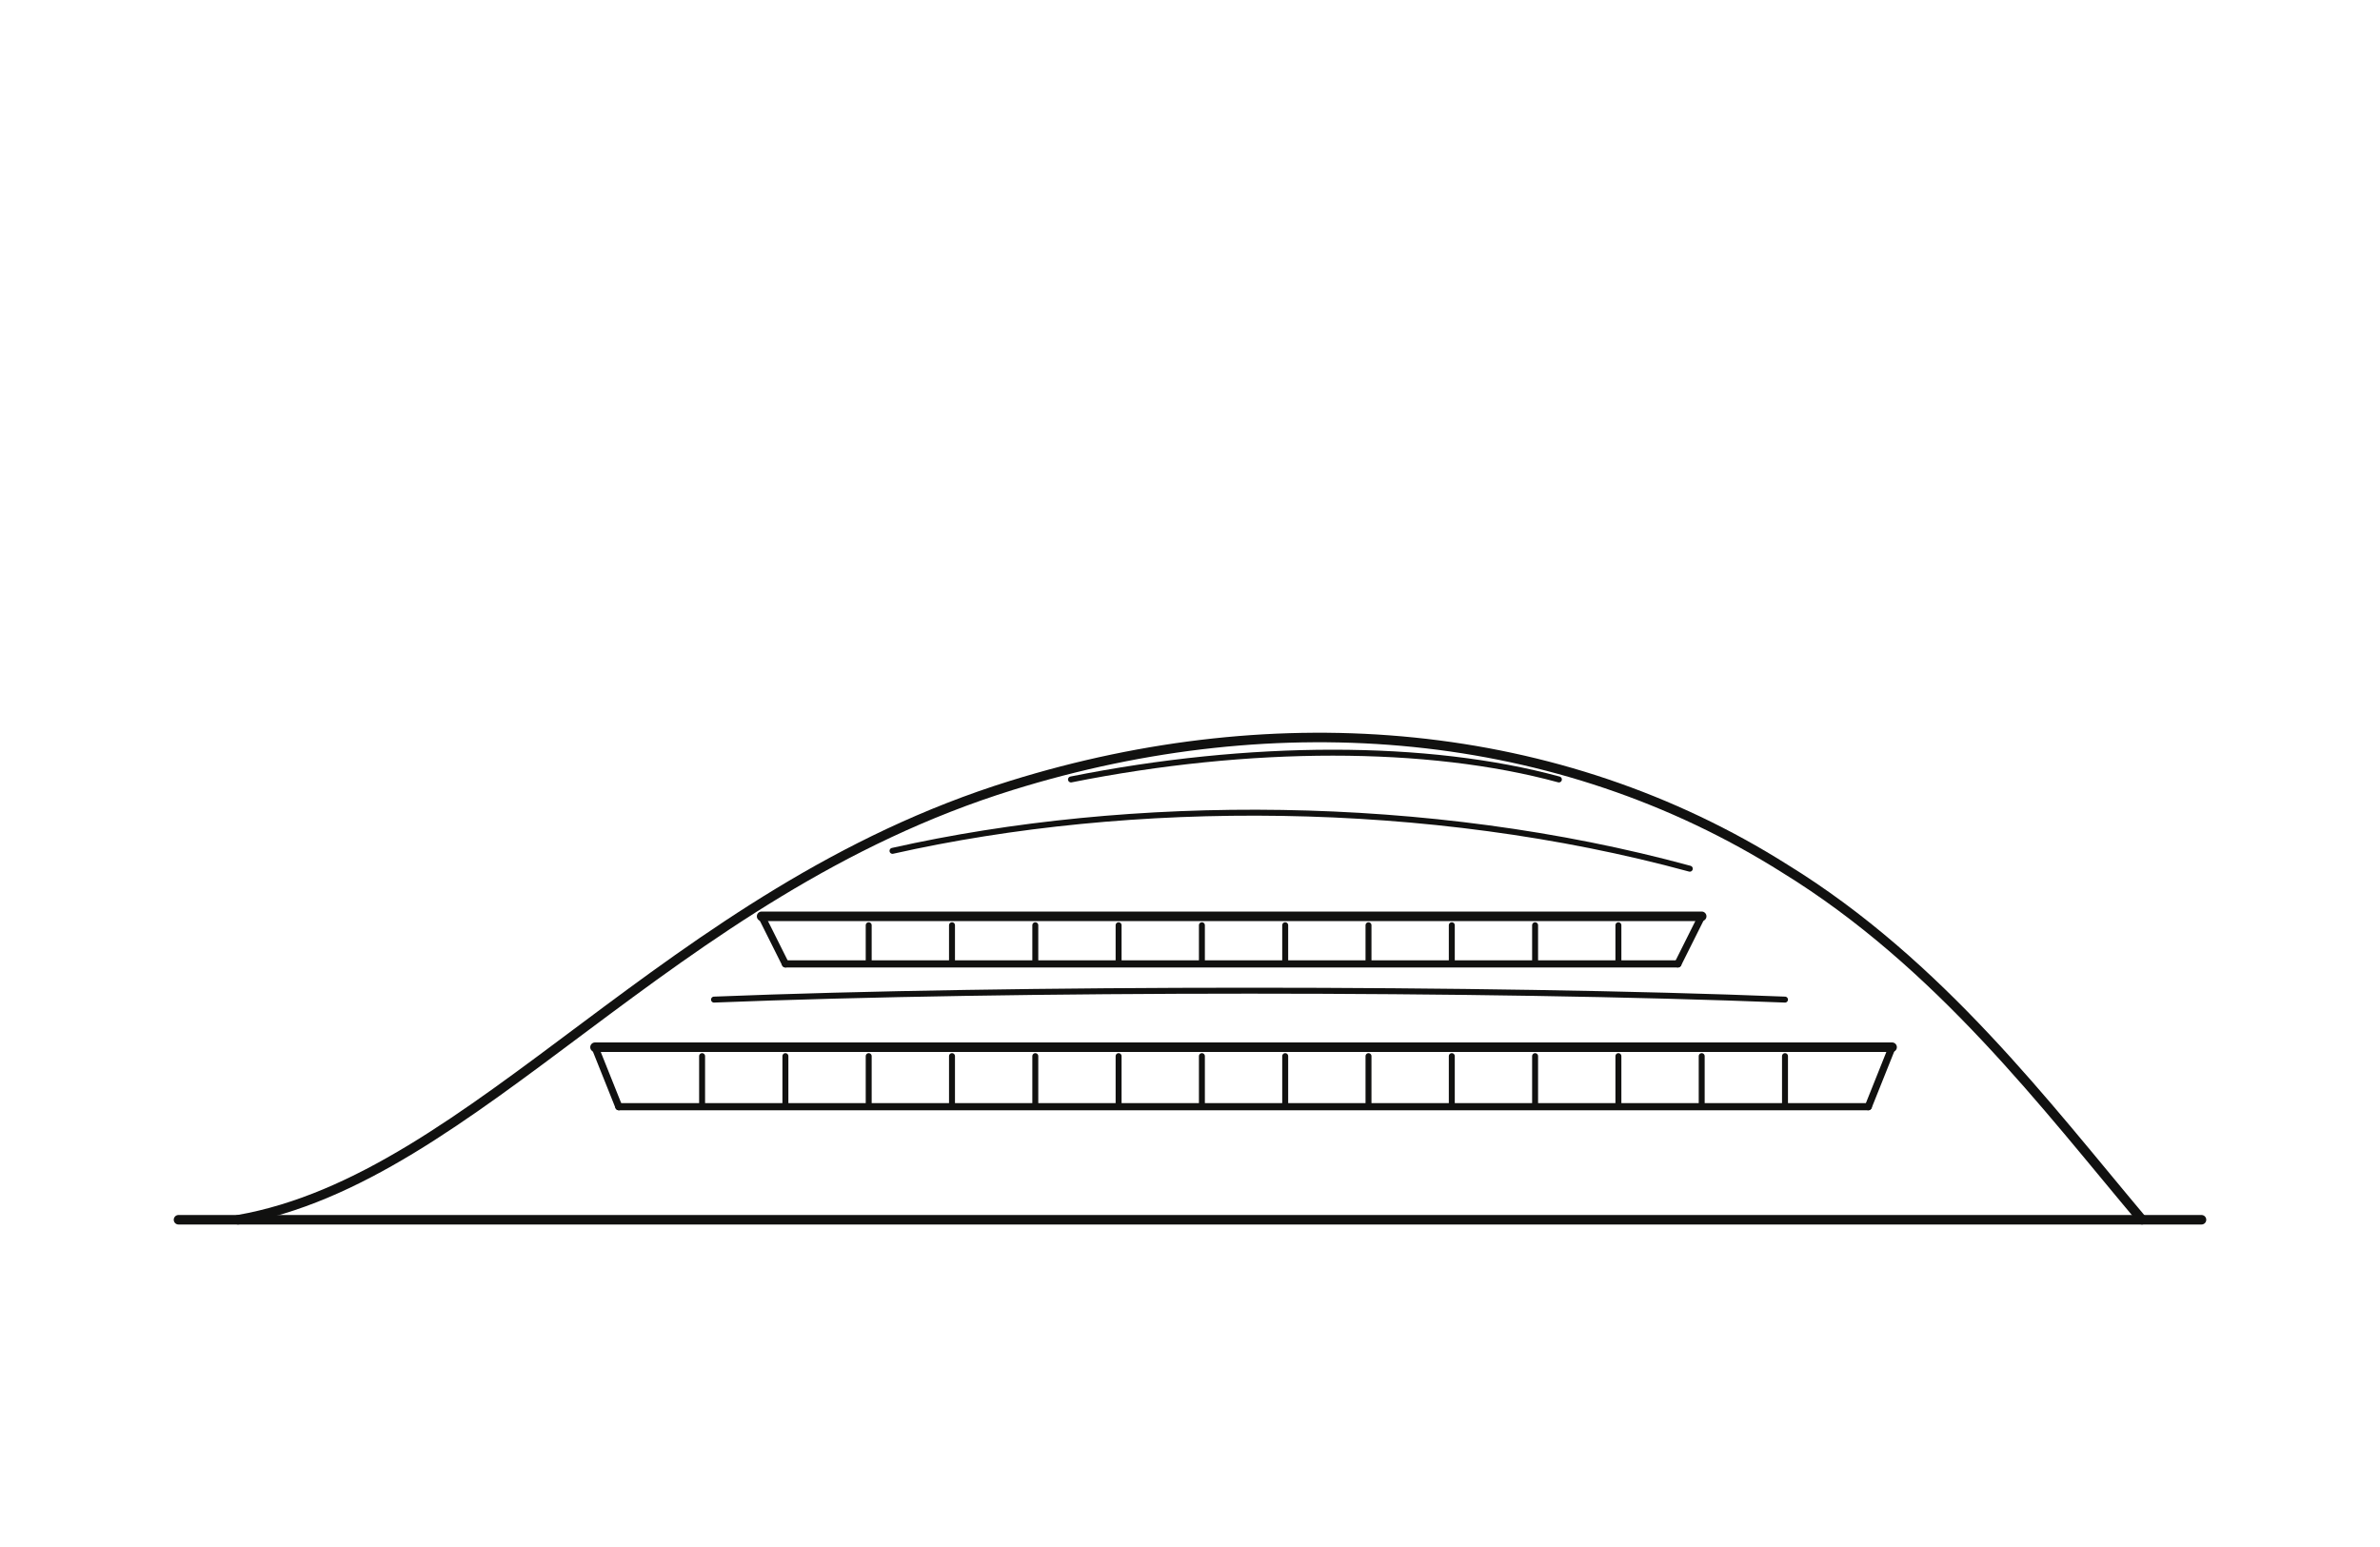
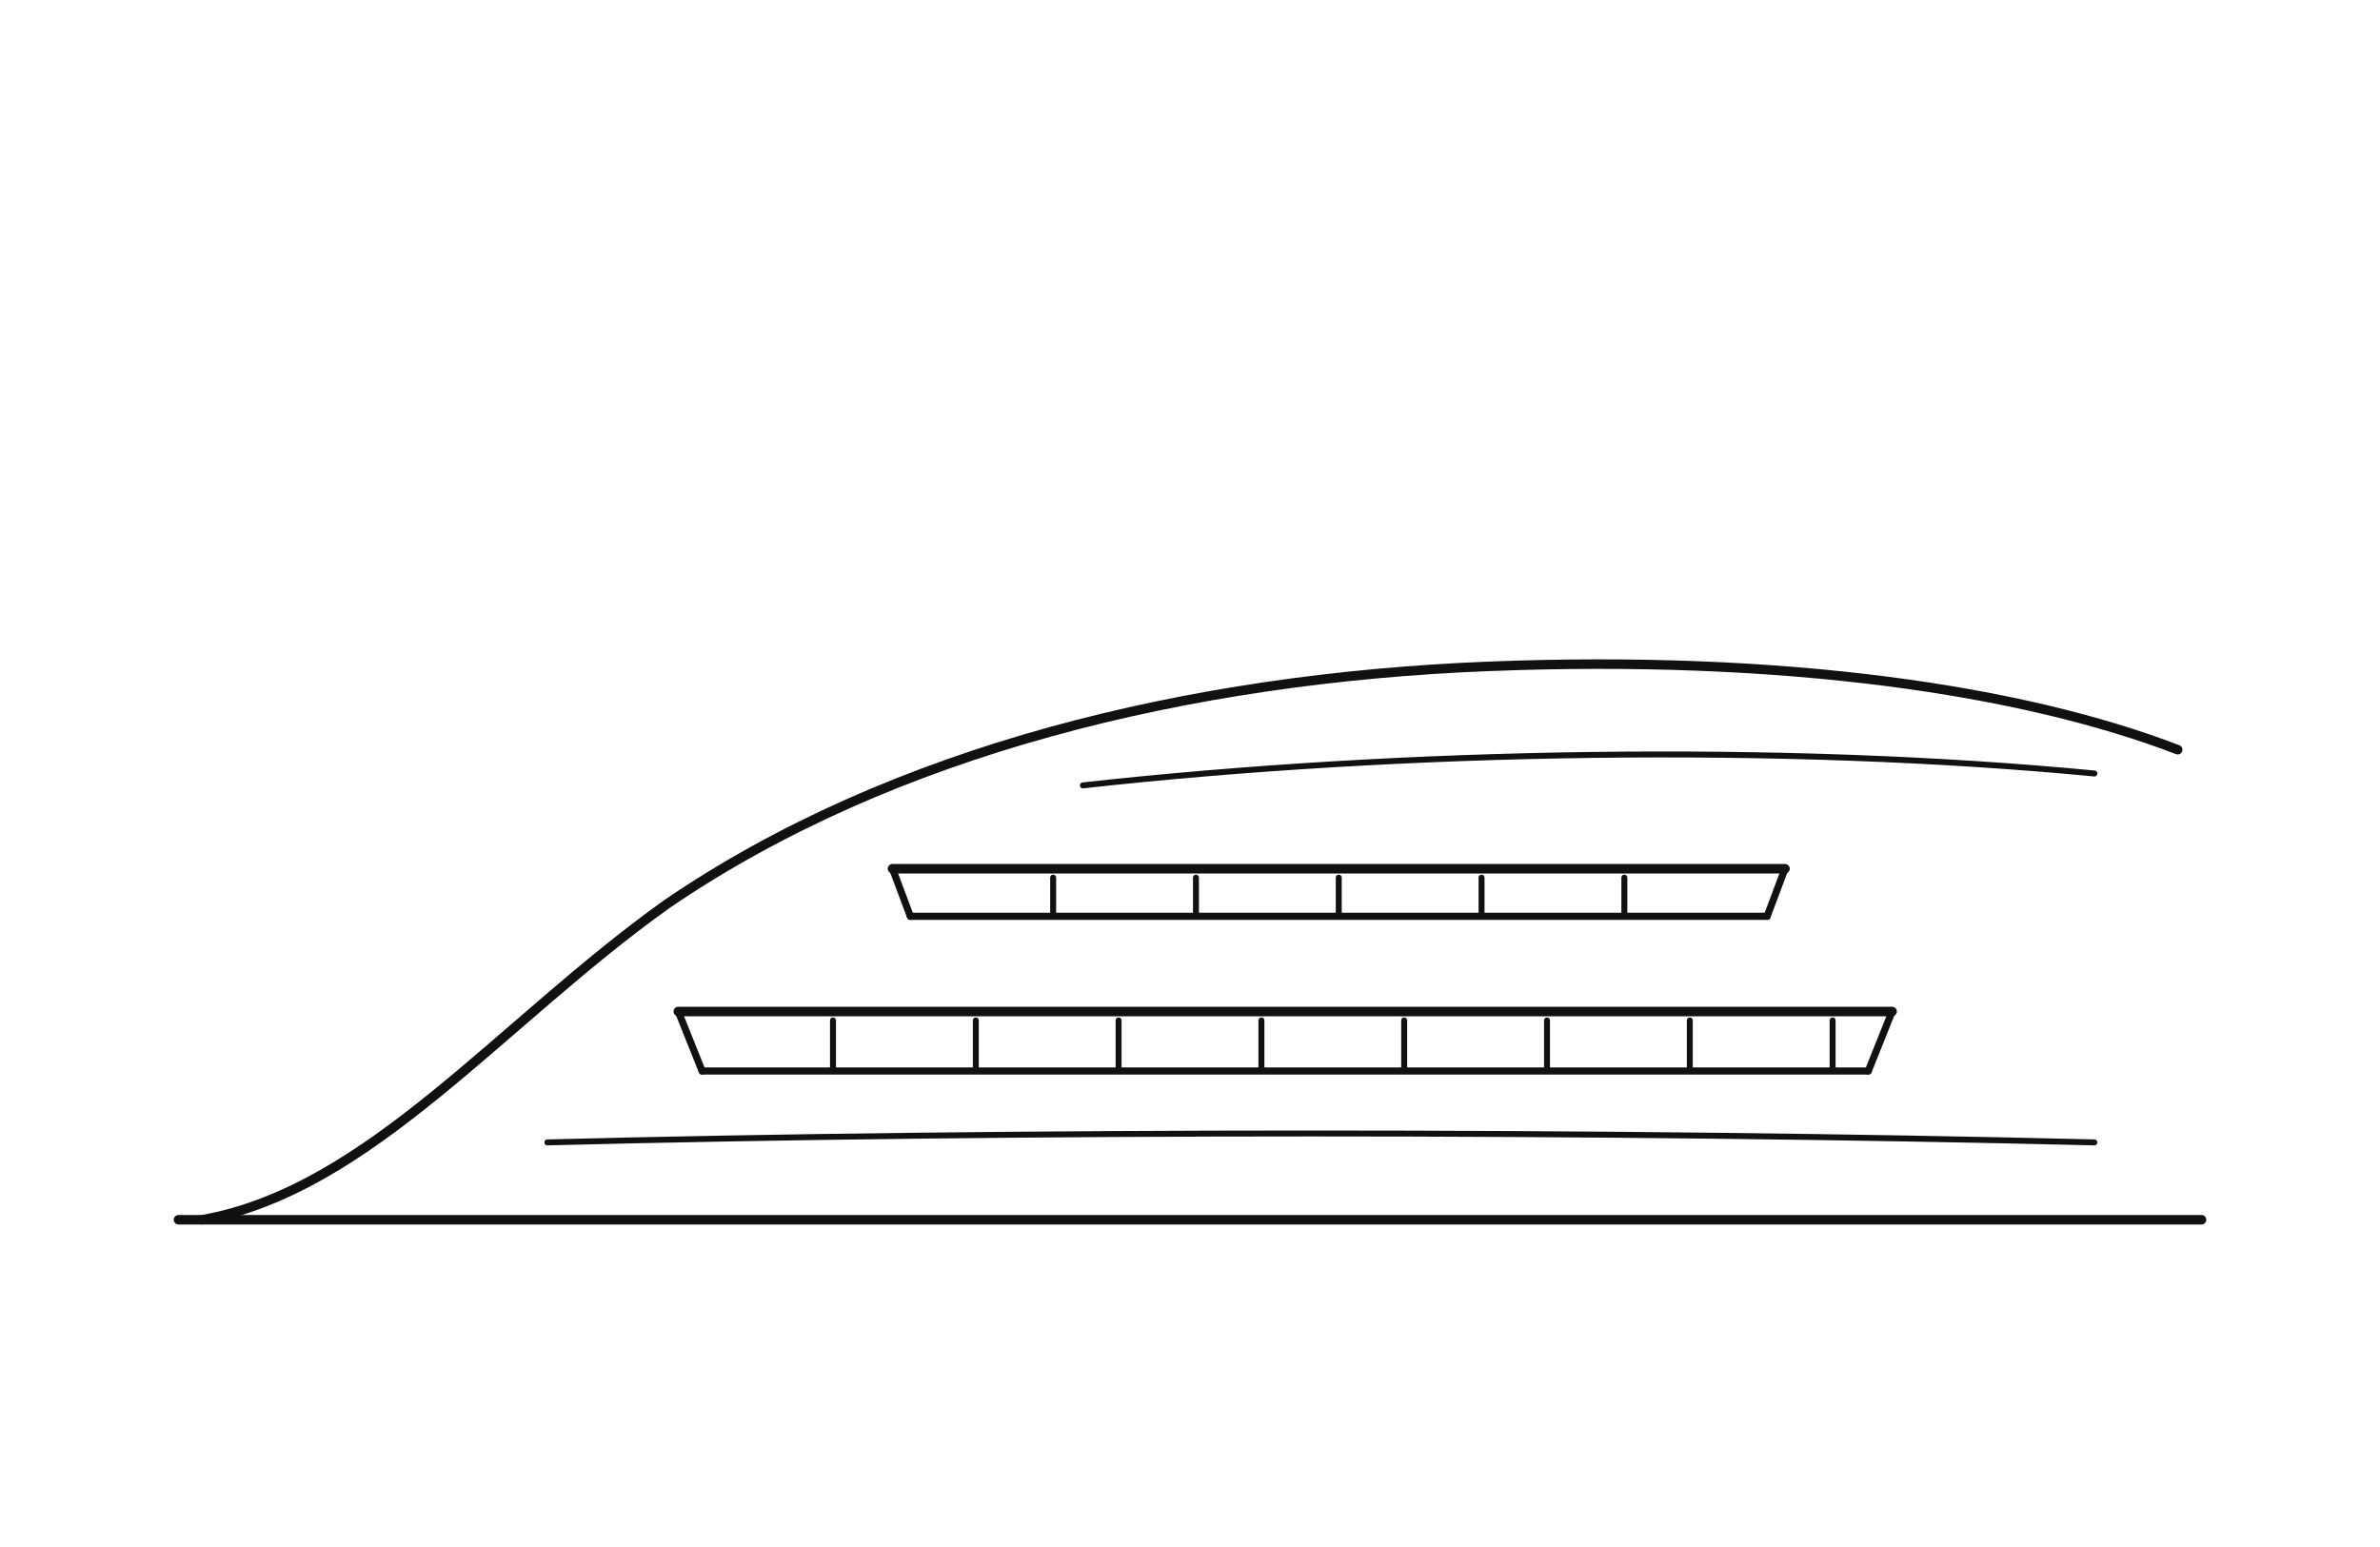
<svg xmlns="http://www.w3.org/2000/svg" viewBox="0 0 400 260" width="400" height="260">
  <rect width="400" height="260" fill="#fff" />
  <g fill="none" stroke="#111110" stroke-linecap="round" stroke-linejoin="round">
    <path d="M30 205 H370" stroke-width="1.6" />
-     <path d="M40 205 C80 198 112 150 170 132 C215 118 262 122 300 146 C326 162 344 186 360 205" stroke-width="1.6" />
-     <path d="M128 154 H286" stroke-width="1.6" />
-     <path d="M132 162 H282" stroke-width="1.2" />
-     <path d="M128 154 L132 162 M286 154 L282 162" stroke-width="1.2" />
-     <path d="M100 176 H318" stroke-width="1.6" />
-     <path d="M104 186 H314" stroke-width="1.2" />
-     <path d="M100 176 L104 186 M318 176 L314 186" stroke-width="1.2" />
-     <path d="M146 155.5 V162 M160 155.5 V162 M174 155.5 V162 M188 155.5 V162 M202 155.5 V162 M216 155.5 V162 M230 155.5 V162 M244 155.5 V162 M258 155.5 V162 M272 155.5 V162" stroke-width="1.0" />
-     <path d="M118 177.5 V186 M132 177.5 V186 M146 177.5 V186 M160 177.5 V186 M174 177.5 V186 M188 177.5 V186 M202 177.5 V186 M216 177.5 V186 M230 177.5 V186 M244 177.5 V186 M258 177.5 V186 M272 177.5 V186 M286 177.5 V186 M300 177.5 V186" stroke-width="1.0" />
-     <path d="M150 143 C190 134 240 134 284 146" stroke-width="1.0" />
-     <path d="M120 168 C170 166 250 166 300 168" stroke-width="1.0" />
-     <path d="M180 131 C210 125 240 125 262 131" stroke-width="1.0" />
+     <path d="M34 205 C62 200 84 172 112 152 C150 126 200 114 250 112 C300 110 340 116 366 126" stroke-width="1.6" />
+     <path d="M150 146 H300" stroke-width="1.6" />
+     <path d="M153 154 H297" stroke-width="1.2" />
+     <path d="M150 146 L153 154 M300 146 L297 154" stroke-width="1.2" />
+     <path d="M114 170 H318" stroke-width="1.6" />
+     <path d="M118 180 H314" stroke-width="1.2" />
+     <path d="M114 170 L118 180 M318 170 L314 180" stroke-width="1.2" />
+     <path d="M177 147.5 V154 M201 147.5 V154 M225 147.5 V154 M249 147.5 V154 M273 147.5 V154" stroke-width="1.0" />
+     <path d="M140 171.5 V180 M164 171.5 V180 M188 171.5 V180 M212 171.5 V180 M236 171.5 V180 M260 171.5 V180 M284 171.5 V180 M308 171.5 V180" stroke-width="1.0" />
+     <path d="M182 132 C236 126 300 125 352 130" stroke-width="1.0" />
+     <path d="M92 192 C170 190 270 190 352 192" stroke-width="1.0" />
  </g>
</svg>
